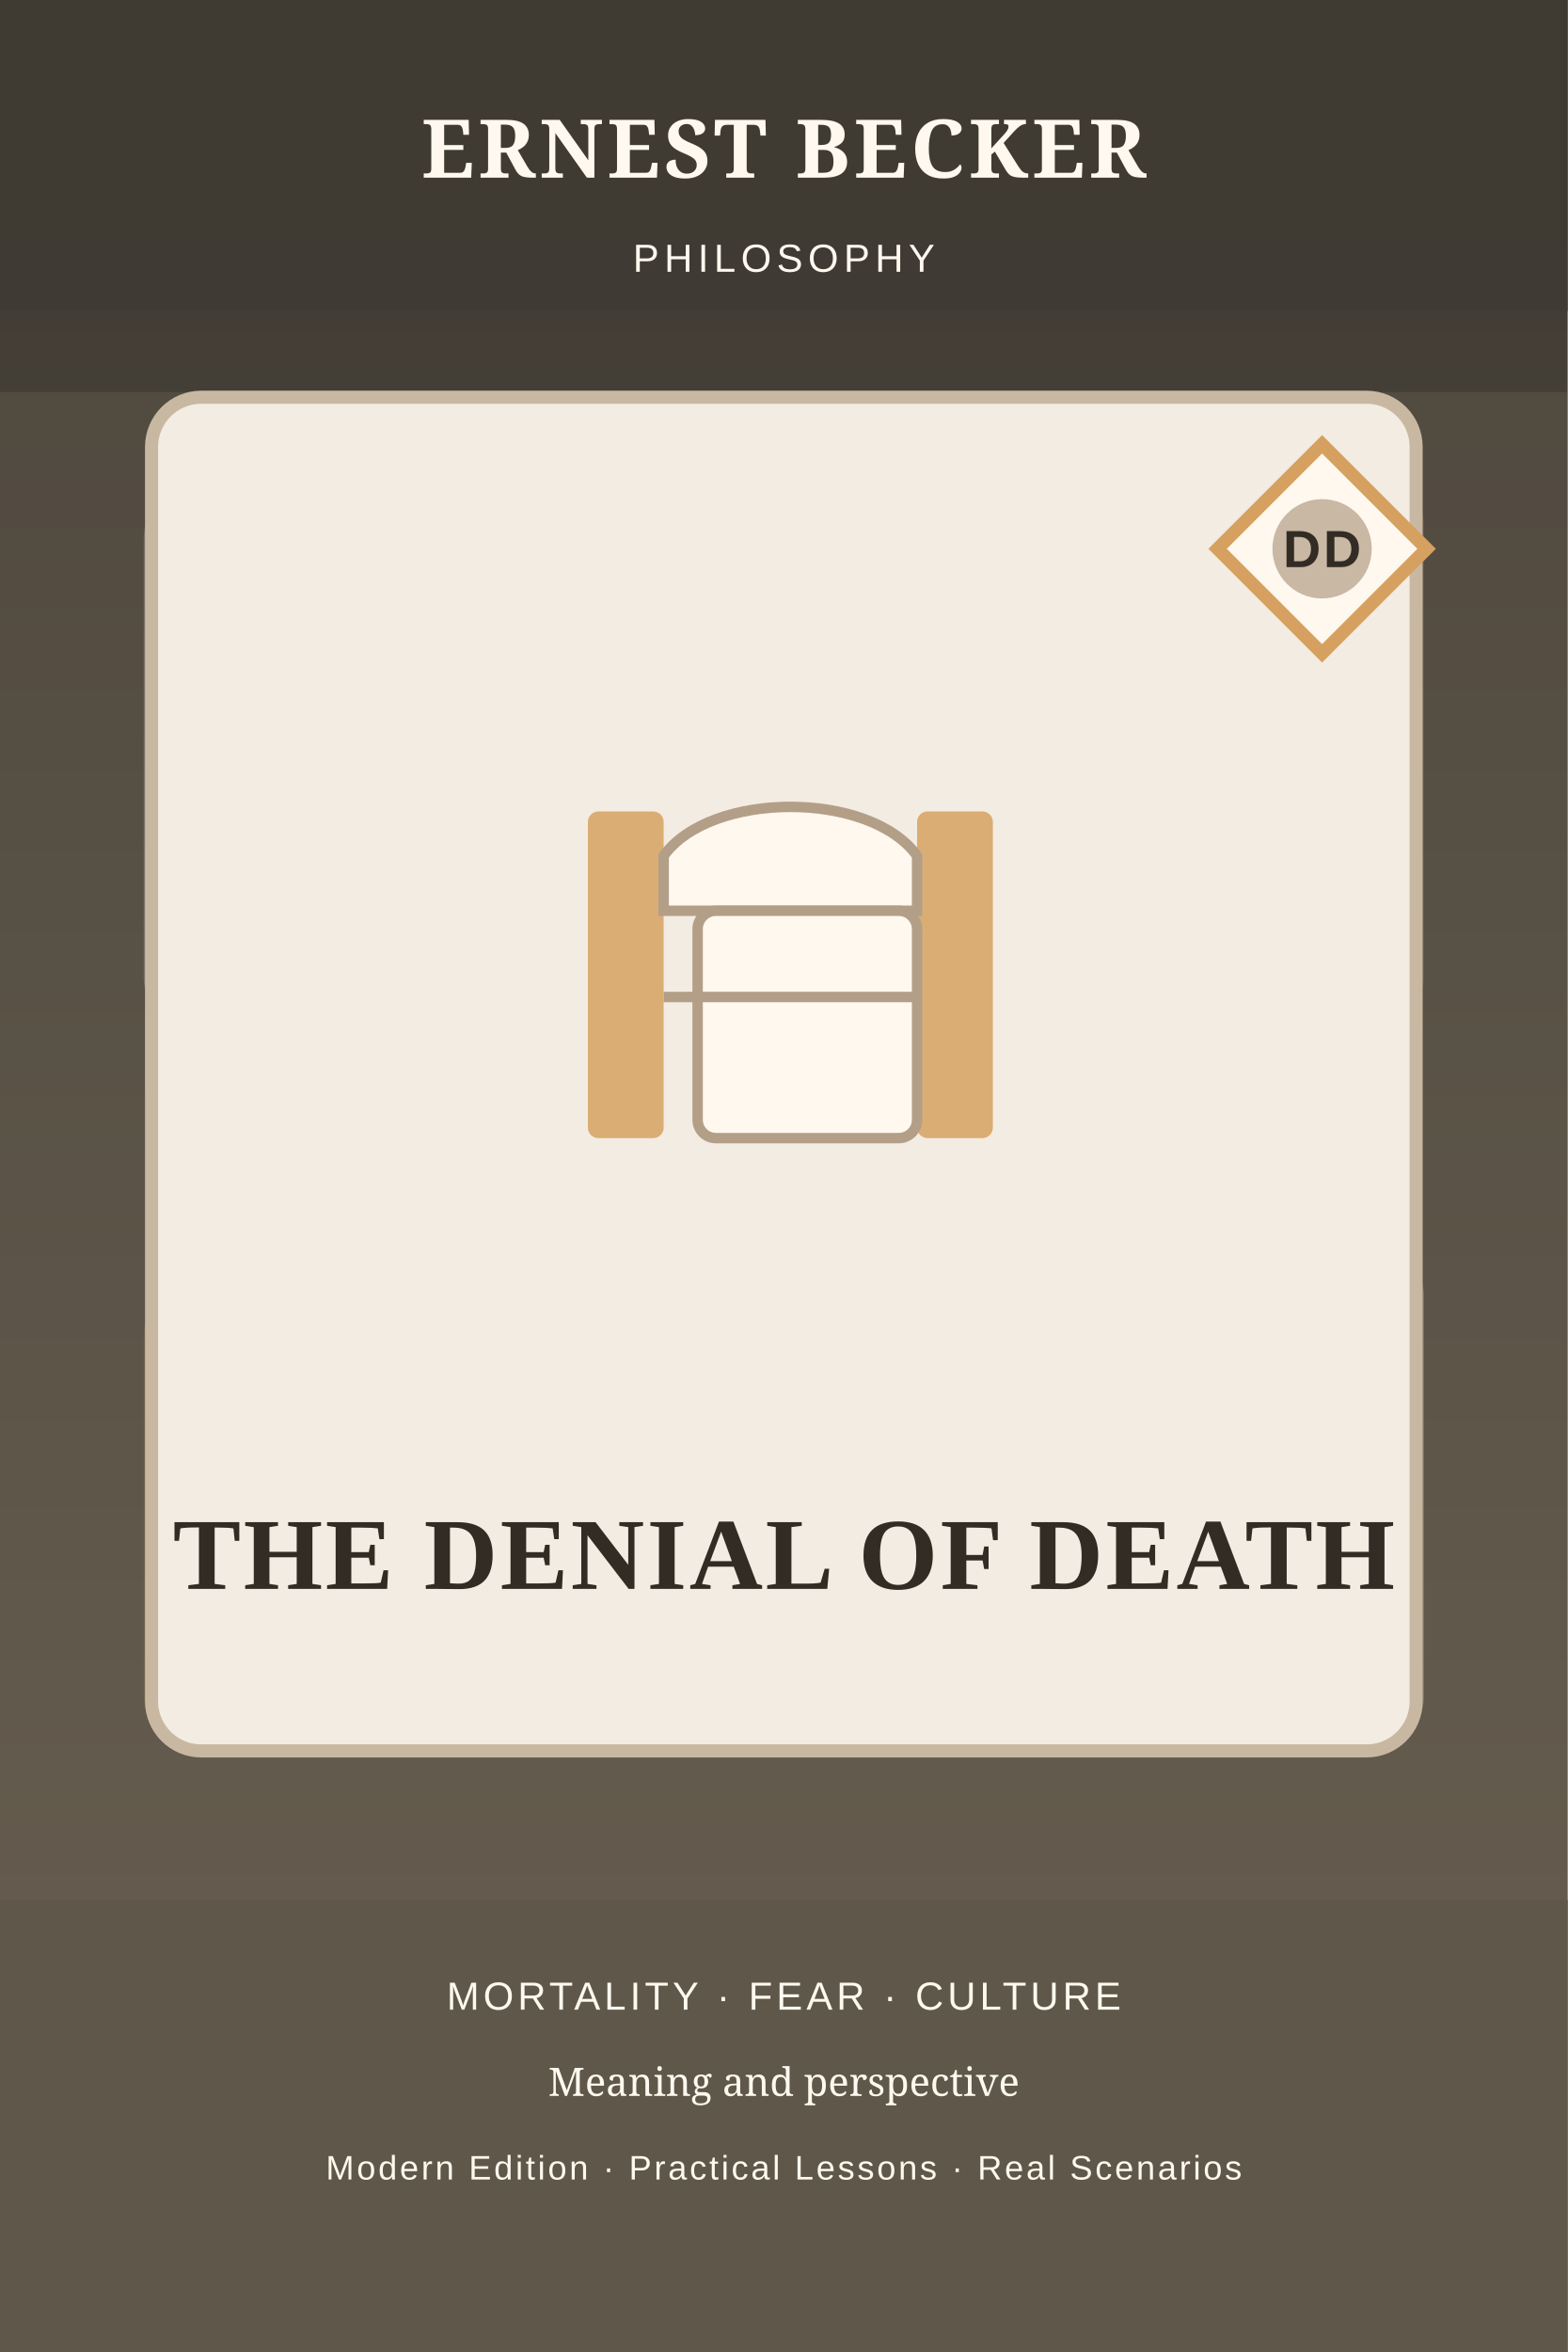
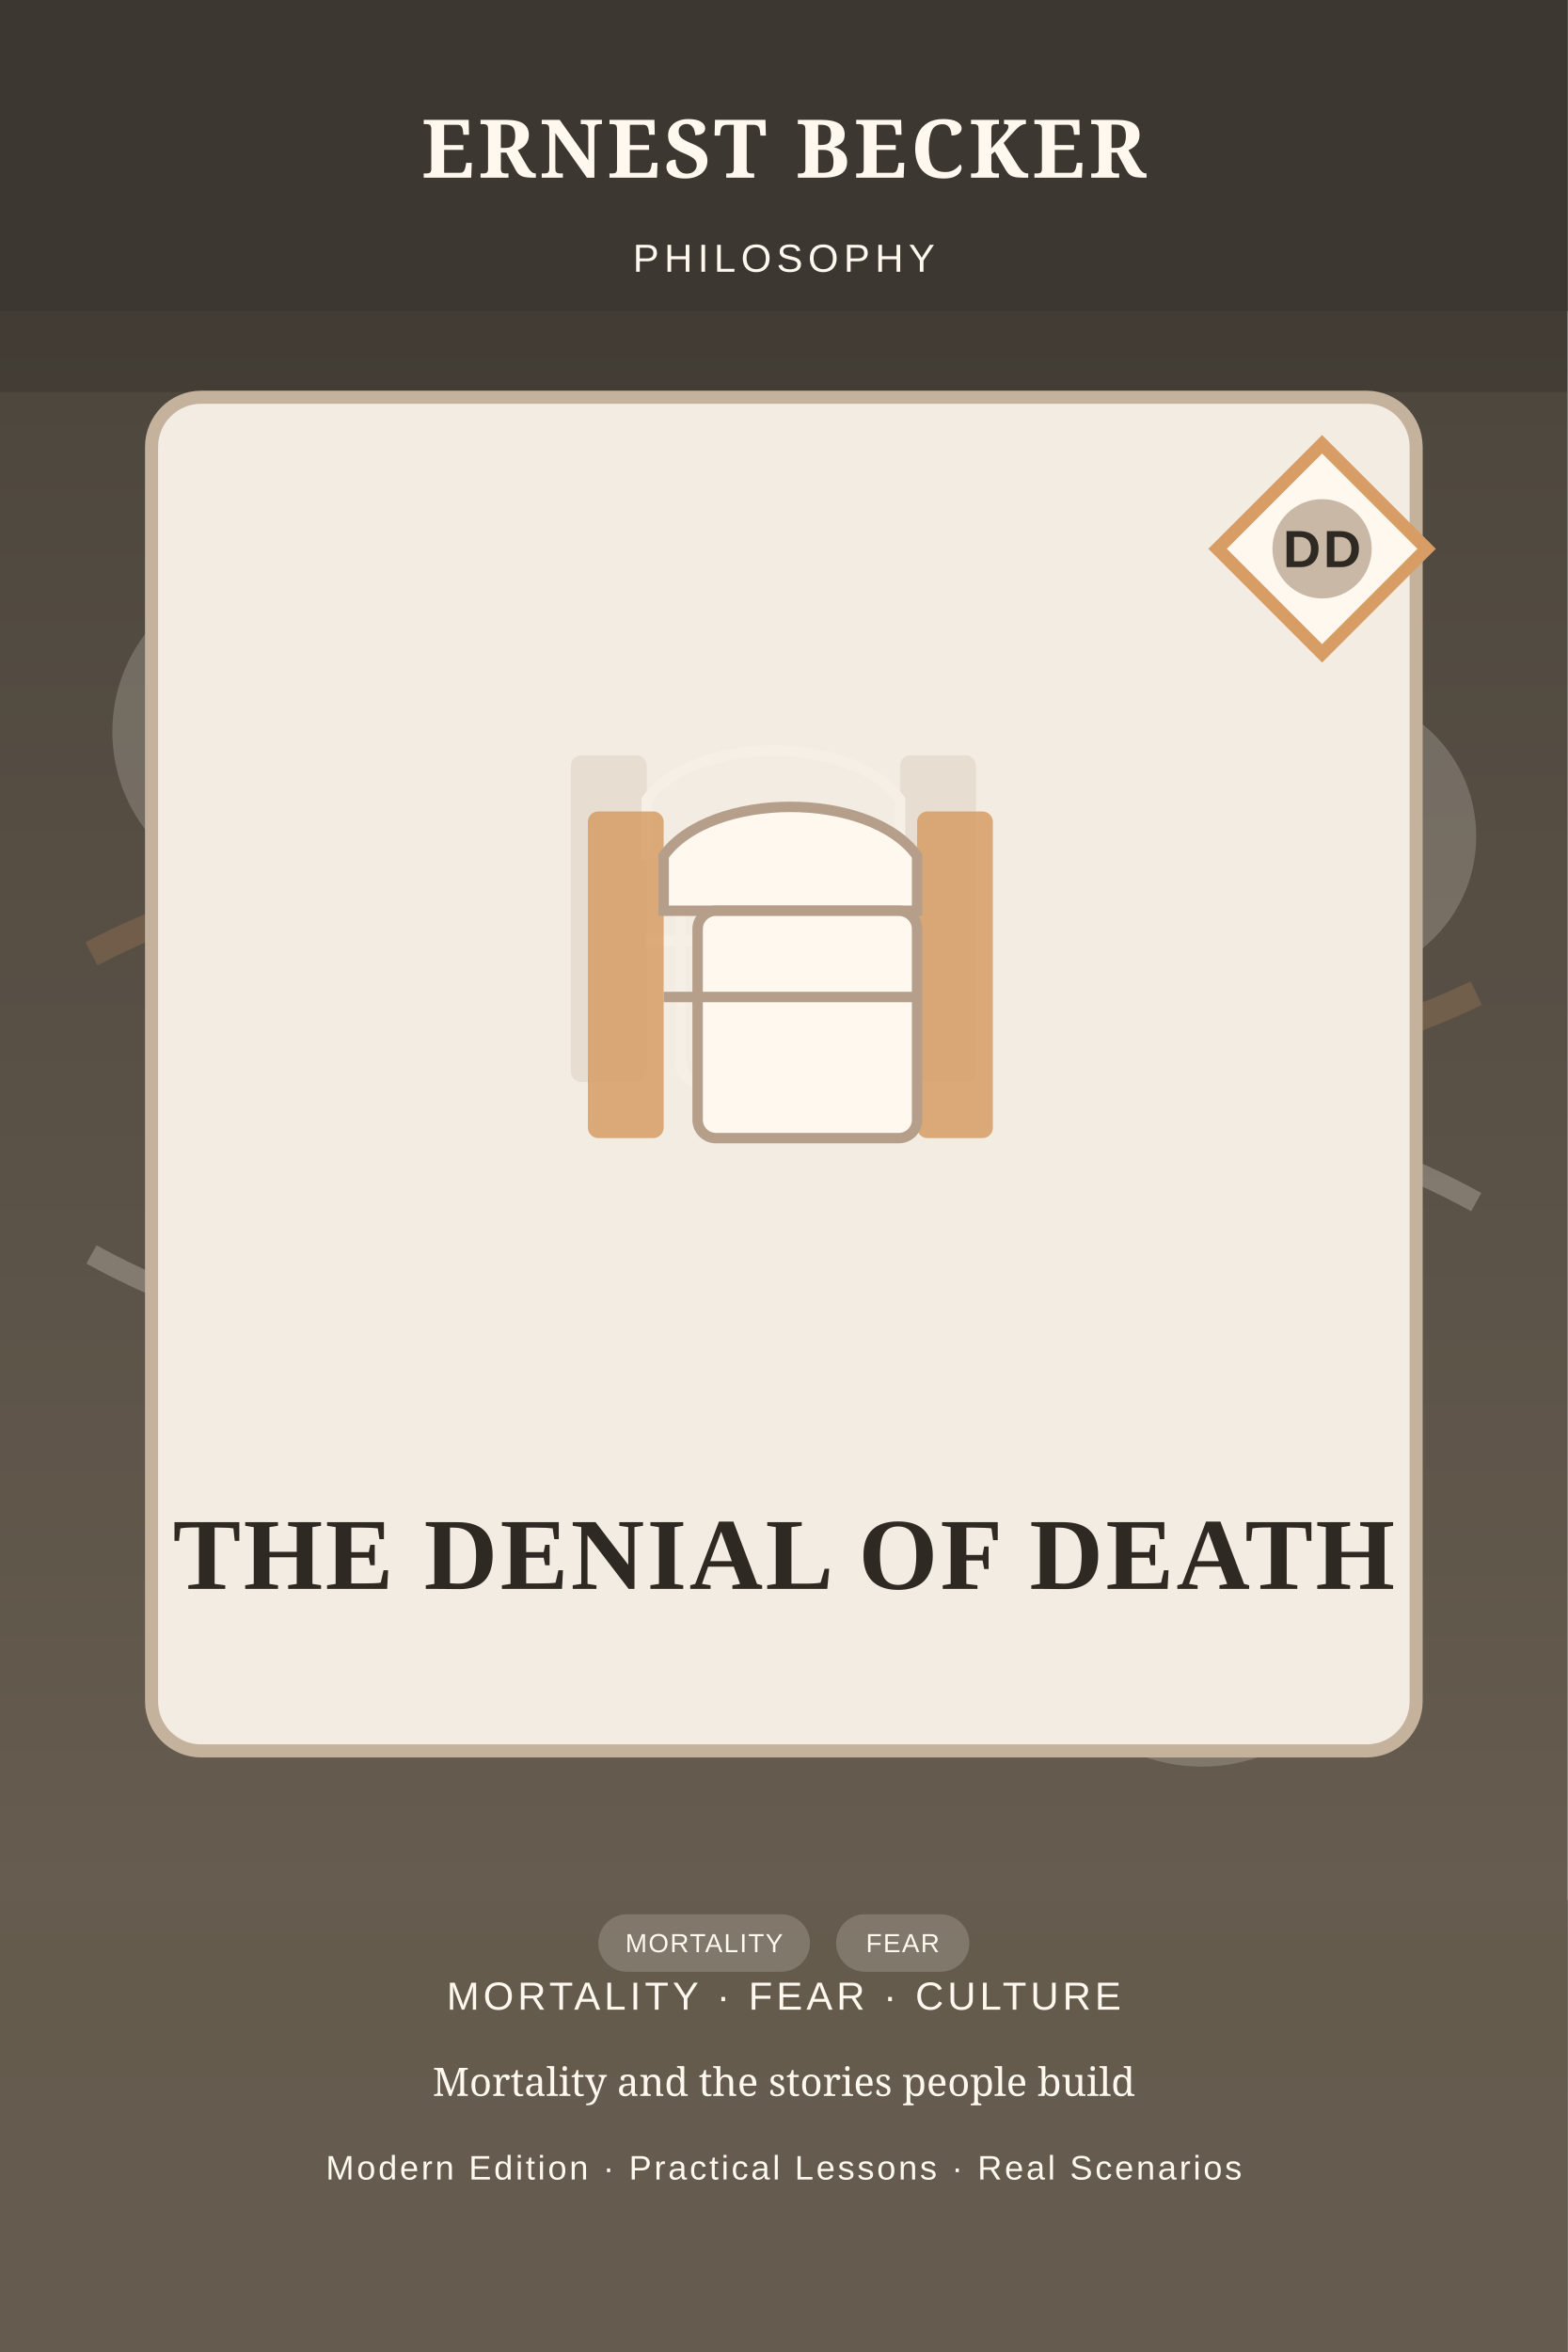
<svg xmlns="http://www.w3.org/2000/svg" width="1200" height="1800" viewBox="0 0 1200 1800" fill="none" role="img" aria-labelledby="title desc">
  <defs>
    <linearGradient id="g1030542122" x1="0" y1="0" x2="0" y2="1800" gradientUnits="userSpaceOnUse">
-       <stop offset="0%" stop-color="#3F3A32" />
-       <stop offset="100%" stop-color="#5F574A" />
+       <stop offset="0%" stop-color="#3C3730" />
+       <stop offset="100%" stop-color="#655B4E" />
    </linearGradient>
  </defs>
  <rect width="1200" height="1800" fill="url(#g1030542122)" />
-   <rect x="0" y="300" width="1200" height="1180" fill="#B39F88" opacity="0.12" />
-   <rect x="110" y="370" width="420" height="420" rx="42" fill="#FEF8EE" opacity="0.2" />
-   <rect x="670" y="360" width="420" height="430" rx="42" fill="#D6A160" opacity="0.16" />
-   <rect x="110" y="980" width="420" height="360" rx="42" fill="#D6A160" opacity="0.15" />
-   <rect x="670" y="950" width="420" height="390" rx="42" fill="#FEF8EE" opacity="0.2" />
-   <rect x="116" y="304" width="968" height="1036" rx="38" fill="#F3ECE2" stroke="#C8B8A2" stroke-width="10" />
+   <rect x="0" y="300" width="1200" height="1180" fill="#B59F8B" opacity="0.1" />
+   <g fill="#FEF8EE" opacity="0.19">
+     <circle cx="210" cy="560" r="124" />
+     <circle cx="1020" cy="640" r="110" />
+     <circle cx="920" cy="1220" r="132" />
+     <circle cx="230" cy="1190" r="96" />
+   </g>
+   <path d="M70 730 Q300 608 600 740 T1130 760" stroke="#D79D64" stroke-width="20" opacity="0.2" />
+   <path d="M70 960 Q320 1098 600 940 T1130 920" stroke="#FEF8EE" stroke-width="16" opacity="0.24" />
+   <ellipse cx="600" cy="812" rx="470" ry="382" fill="#FEF8EE" opacity="0.08" />
+   <rect x="116" y="304" width="968" height="1036" rx="38" fill="#F3ECE2" stroke="#C4B29C" stroke-width="10" />
+   <g opacity="0.24" transform="translate(0 -26)">
+     <g transform="translate(395 548)">
+       <rect x="42" y="56" width="58" height="250" rx="8" fill="#B59F8B" opacity="0.84" />
+       <rect x="294" y="56" width="58" height="250" rx="8" fill="#B59F8B" opacity="0.84" />
+       <path d="M100 90 C136 40 258 40 294 90 V132 H100 Z" fill="#F3ECE2" stroke="#FEF8EE" stroke-width="8" />
+       <rect x="126" y="132" width="168" height="174" rx="14" fill="#F3ECE2" stroke="#FEF8EE" stroke-width="8" />
+       <line x1="100" y1="198" x2="294" y2="198" stroke="#FEF8EE" stroke-width="8" />
+     </g>
+   </g>
  <g transform="translate(408 565)">
-     <rect x="42" y="56" width="58" height="250" rx="8" fill="#D6A160" opacity="0.84" />
-     <rect x="294" y="56" width="58" height="250" rx="8" fill="#D6A160" opacity="0.84" />
-     <path d="M100 90 C136 40 258 40 294 90 V132 H100 Z" fill="#FEF8EE" stroke="#B39F88" stroke-width="8" />
-     <rect x="126" y="132" width="168" height="174" rx="14" fill="#FEF8EE" stroke="#B39F88" stroke-width="8" />
-     <line x1="100" y1="198" x2="294" y2="198" stroke="#B39F88" stroke-width="8" />
+     <rect x="42" y="56" width="58" height="250" rx="8" fill="#D79D64" opacity="0.84" />
+     <rect x="294" y="56" width="58" height="250" rx="8" fill="#D79D64" opacity="0.84" />
+     <path d="M100 90 C136 40 258 40 294 90 V132 H100 Z" fill="#FEF8EE" stroke="#B59F8B" stroke-width="8" />
+     <rect x="126" y="132" width="168" height="174" rx="14" fill="#FEF8EE" stroke="#B59F8B" stroke-width="8" />
+     <line x1="100" y1="198" x2="294" y2="198" stroke="#B59F8B" stroke-width="8" />
  </g>
  <g transform="translate(924 332)">
-     <polygon points="88,8 168,88 88,168 8,88" fill="#FEF8EE" stroke="#D6A160" stroke-width="10" />
-     <circle cx="88" cy="88" r="38" fill="#B39F88" opacity="0.72" />
-     <text x="88" y="102" text-anchor="middle" fill="#322C25" font-family="'Trebuchet MS', Arial, sans-serif" font-size="40" font-weight="700" letter-spacing="2">DD</text>
+     <polygon points="88,8 168,88 88,168 8,88" fill="#FEF8EE" stroke="#D79D64" stroke-width="10" />
+     <circle cx="88" cy="88" r="38" fill="#B59F8B" opacity="0.72" />
+     <text x="88" y="102" text-anchor="middle" fill="#2F2923" font-family="'Trebuchet MS', Arial, sans-serif" font-size="40" font-weight="700" letter-spacing="2">DD</text>
  </g>
-   <rect x="0" y="0" width="1200" height="238" fill="#3F3A32" opacity="0.93" />
-   <rect x="0" y="1454" width="1200" height="346" fill="#5F574A" opacity="0.95" />
+   <rect x="0" y="0" width="1200" height="238" fill="#3C3730" opacity="0.93" />
+   <rect x="0" y="1454" width="1200" height="346" fill="#655B4E" opacity="0.95" />
  <text x="600" y="136" text-anchor="middle" fill="#FEF8EE" font-family="Georgia, serif" font-size="62" font-weight="700" letter-spacing="3">ERNEST BECKER</text>
  <text x="600" y="208" text-anchor="middle" fill="#FEF8EE" font-family="'Trebuchet MS', Arial, sans-serif" font-size="30" letter-spacing="4">PHILOSOPHY</text>
-   <text x="600" y="1216" text-anchor="middle" fill="#322C25" font-family="Georgia, 'Times New Roman', serif" font-size="78" font-weight="700" letter-spacing="2">THE DENIAL OF DEATH</text>
+   <text x="600" y="1216" text-anchor="middle" fill="#2F2923" font-family="Georgia, 'Times New Roman', serif" font-size="78" font-weight="700" letter-spacing="2">THE DENIAL OF DEATH</text>
+   <g>
+     <rect x="459" y="1466" width="160" height="42" rx="21" fill="#FEF8EE" opacity="0.18" stroke="#FEF8EE" stroke-width="2" />
+     <text x="539" y="1494" text-anchor="middle" fill="#FEF8EE" font-family="'Trebuchet MS', Arial, sans-serif" font-size="20" letter-spacing="1">MORTALITY</text>
+   </g>
+   <g>
+     <rect x="641" y="1466" width="100" height="42" rx="21" fill="#FEF8EE" opacity="0.18" stroke="#FEF8EE" stroke-width="2" />
+     <text x="691" y="1494" text-anchor="middle" fill="#FEF8EE" font-family="'Trebuchet MS', Arial, sans-serif" font-size="20" letter-spacing="1">FEAR</text>
+   </g>
  <text x="600" y="1538" text-anchor="middle" fill="#FEF8EE" font-family="'Trebuchet MS', Arial, sans-serif" font-size="30" letter-spacing="3">MORTALITY  ·  FEAR  ·  CULTURE</text>
-   <text x="600" y="1604" text-anchor="middle" fill="#FEF8EE" font-family="Georgia, serif" font-size="30">Meaning and perspective</text>
+   <text x="600" y="1604" text-anchor="middle" fill="#FEF8EE" font-family="Georgia, serif" font-size="30">Mortality and the stories people build</text>
  <text x="600" y="1668" text-anchor="middle" fill="#FEF8EE" font-family="'Trebuchet MS', Arial, sans-serif" font-size="26" letter-spacing="2">Modern Edition · Practical Lessons · Real Scenarios</text>
</svg>
